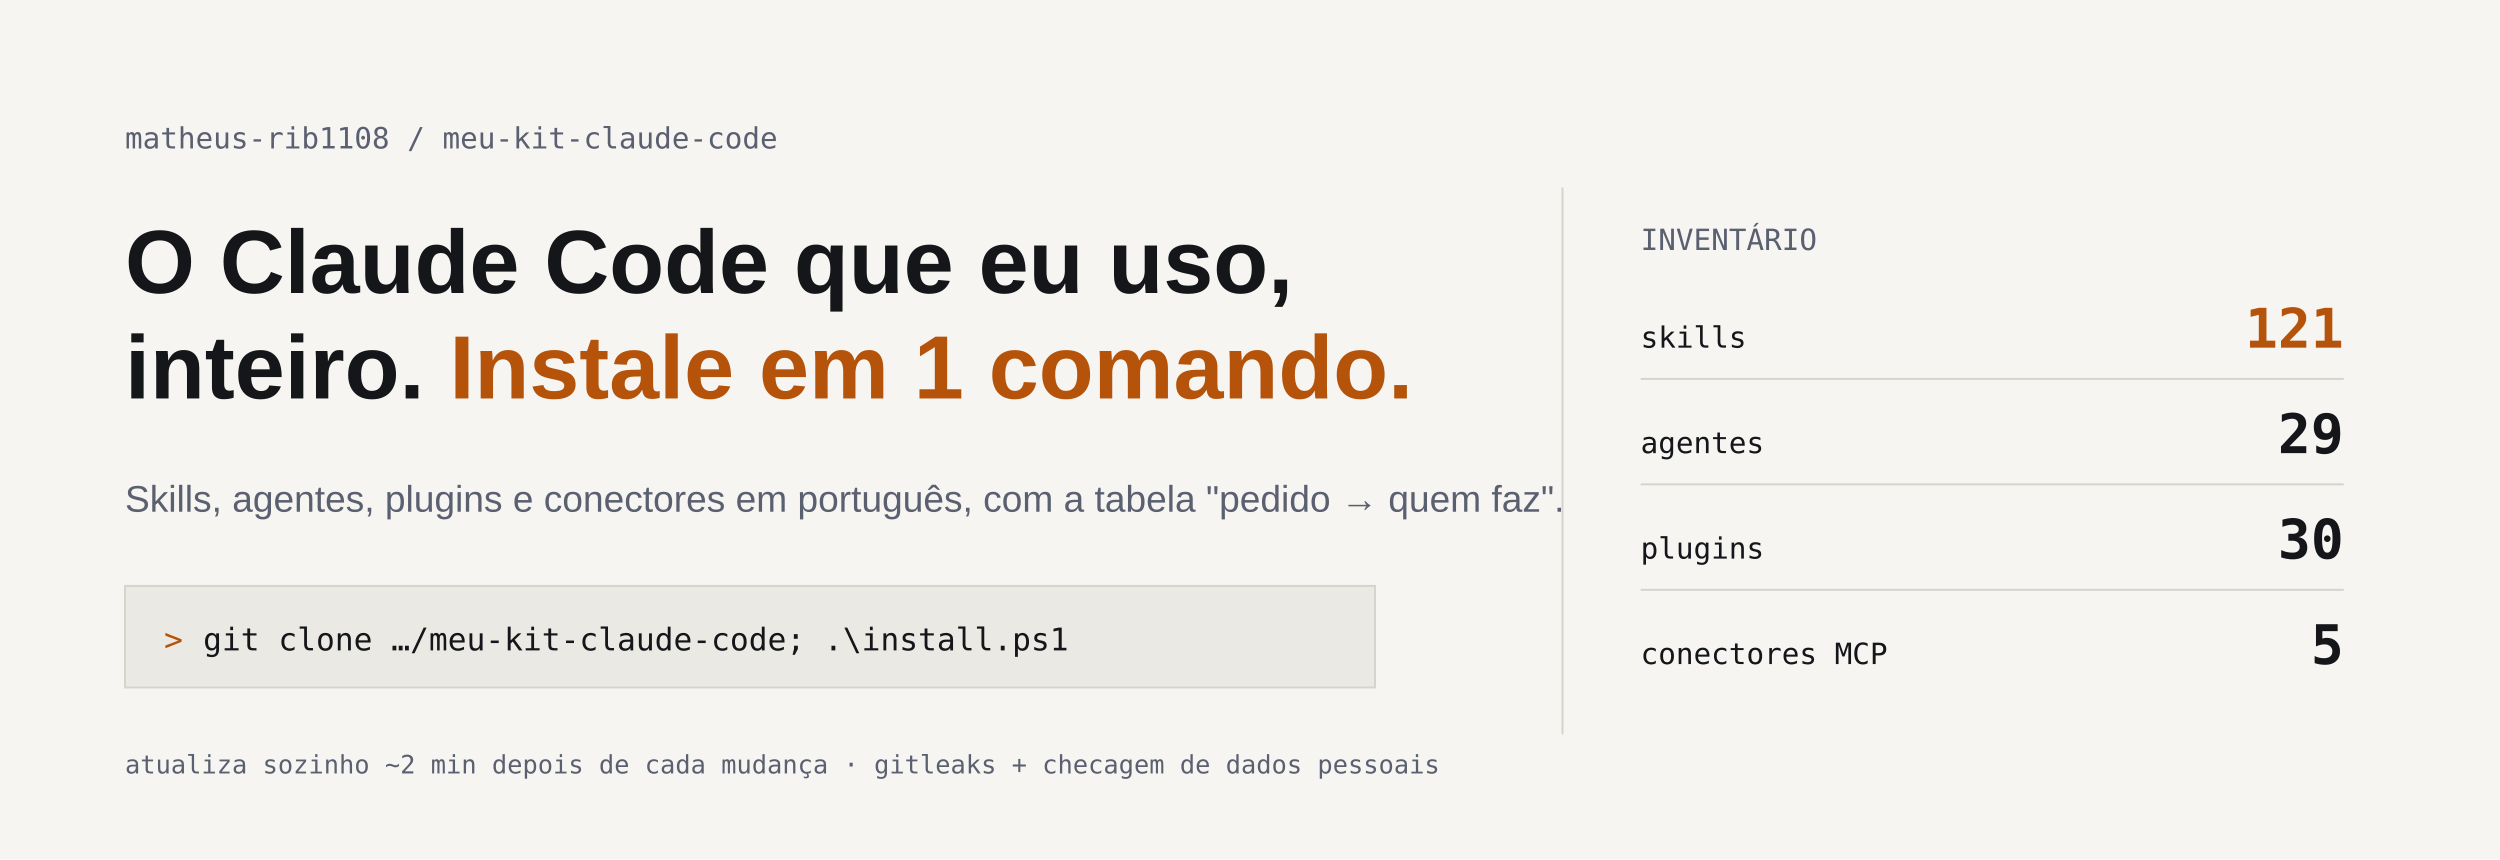
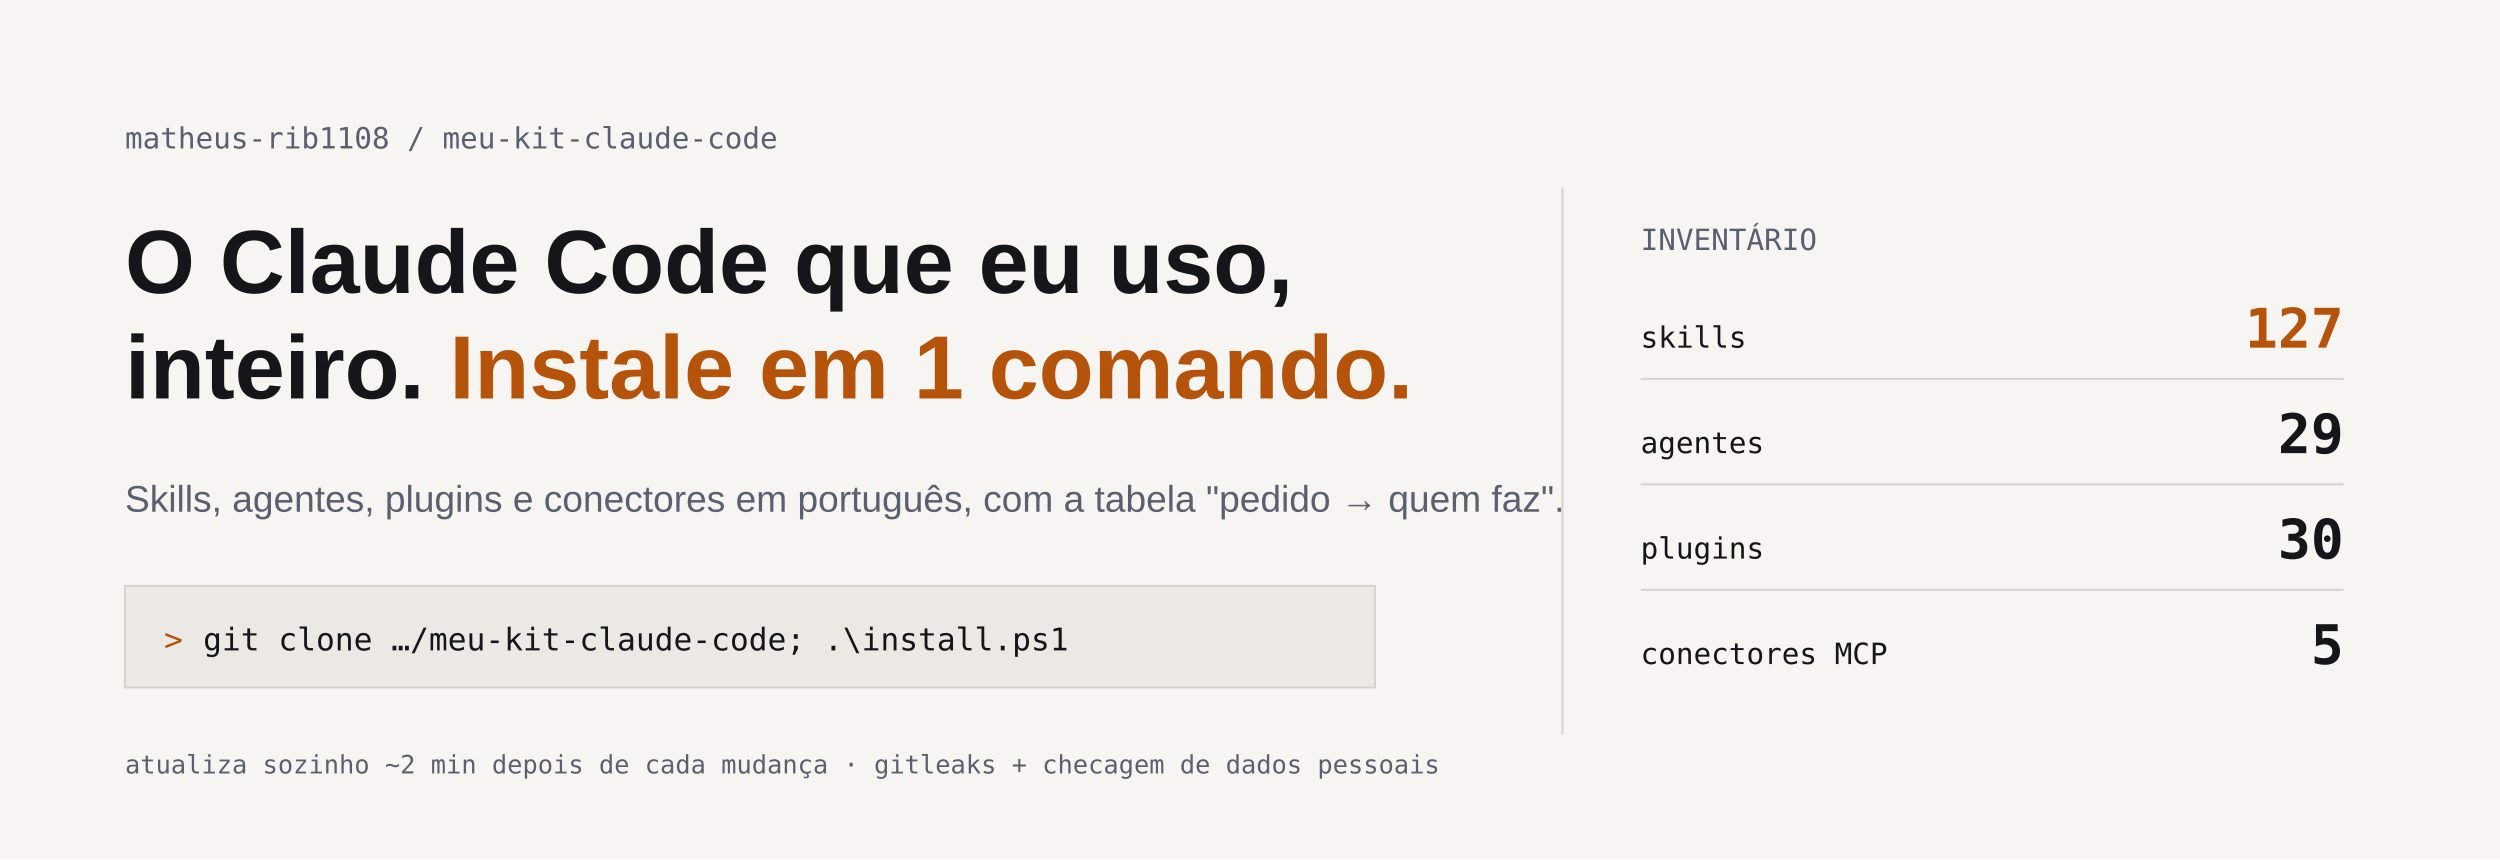
- <svg xmlns="http://www.w3.org/2000/svg" viewBox="0 0 1280 440" width="1280" height="440" role="img" aria-label="Meu kit do Claude Code: 121 skills, 29 agentes, 30 plugins, 5 conectores MCP">
+ <svg xmlns="http://www.w3.org/2000/svg" viewBox="0 0 1280 440" width="1280" height="440" role="img" aria-label="Meu kit do Claude Code: 127 skills, 29 agentes, 30 plugins, 5 conectores MCP">
  <rect width="1280" height="440" fill="#f6f5f2" />
  <text x="64" y="76" font-family="'JetBrains Mono','Cascadia Code',Consolas,'DejaVu Sans Mono',monospace" font-size="15" fill="#5b6070">matheus-rib1108 / meu-kit-claude-code</text>
  <text x="64" y="150" font-family="'Inter Tight','Segoe UI','Helvetica Neue',Arial,sans-serif" font-size="46" font-weight="700" fill="#14161a">O Claude Code que eu uso,</text>
  <text x="64" y="204" font-family="'Inter Tight','Segoe UI','Helvetica Neue',Arial,sans-serif" font-size="46" font-weight="700" fill="#14161a">inteiro. <tspan fill="#b45309">Instale em 1 comando.</tspan>
  </text>
  <text x="64" y="262" font-family="'Inter Tight','Segoe UI','Helvetica Neue',Arial,sans-serif" font-size="19" fill="#5b6070">Skills, agentes, plugins e conectores em português, com a tabela "pedido → quem faz".</text>
  <rect x="64" y="300" width="640" height="52" fill="#ebe9e4" stroke="#d6d3cc" />
  <text x="84" y="333" font-family="'JetBrains Mono','Cascadia Code',Consolas,'DejaVu Sans Mono',monospace" font-size="16" fill="#b45309">&gt;</text>
  <text x="104" y="333" font-family="'JetBrains Mono','Cascadia Code',Consolas,'DejaVu Sans Mono',monospace" font-size="16" fill="#14161a">git clone …/meu-kit-claude-code; .\install.ps1</text>
  <text x="64" y="396" font-family="'JetBrains Mono','Cascadia Code',Consolas,'DejaVu Sans Mono',monospace" font-size="13" fill="#5b6070">atualiza sozinho ~2 min depois de cada mudança · gitleaks + checagem de dados pessoais</text>
  <line x1="800" y1="96" x2="800" y2="376" stroke="#d6d3cc" />
  <text x="840" y="128" font-family="'JetBrains Mono','Cascadia Code',Consolas,'DejaVu Sans Mono',monospace" font-size="15" fill="#5b6070">INVENTÁRIO</text>
  <text x="840" y="178" font-family="'JetBrains Mono','Cascadia Code',Consolas,'DejaVu Sans Mono',monospace" font-size="15" fill="#14161a">skills</text>
-   <text x="1200" y="178" text-anchor="end" font-family="'JetBrains Mono','Cascadia Code',Consolas,'DejaVu Sans Mono',monospace" font-size="28" font-weight="700" fill="#b45309">121</text>
+   <text x="1200" y="178" text-anchor="end" font-family="'JetBrains Mono','Cascadia Code',Consolas,'DejaVu Sans Mono',monospace" font-size="28" font-weight="700" fill="#b45309">127</text>
  <line x1="840" y1="194" x2="1200" y2="194" stroke="#d6d3cc" />
  <text x="840" y="232" font-family="'JetBrains Mono','Cascadia Code',Consolas,'DejaVu Sans Mono',monospace" font-size="15" fill="#14161a">agentes</text>
  <text x="1200" y="232" text-anchor="end" font-family="'JetBrains Mono','Cascadia Code',Consolas,'DejaVu Sans Mono',monospace" font-size="28" font-weight="700" fill="#14161a">29</text>
  <line x1="840" y1="248" x2="1200" y2="248" stroke="#d6d3cc" />
  <text x="840" y="286" font-family="'JetBrains Mono','Cascadia Code',Consolas,'DejaVu Sans Mono',monospace" font-size="15" fill="#14161a">plugins</text>
  <text x="1200" y="286" text-anchor="end" font-family="'JetBrains Mono','Cascadia Code',Consolas,'DejaVu Sans Mono',monospace" font-size="28" font-weight="700" fill="#14161a">30</text>
  <line x1="840" y1="302" x2="1200" y2="302" stroke="#d6d3cc" />
  <text x="840" y="340" font-family="'JetBrains Mono','Cascadia Code',Consolas,'DejaVu Sans Mono',monospace" font-size="15" fill="#14161a">conectores MCP</text>
  <text x="1200" y="340" text-anchor="end" font-family="'JetBrains Mono','Cascadia Code',Consolas,'DejaVu Sans Mono',monospace" font-size="28" font-weight="700" fill="#14161a">5</text>
</svg>
